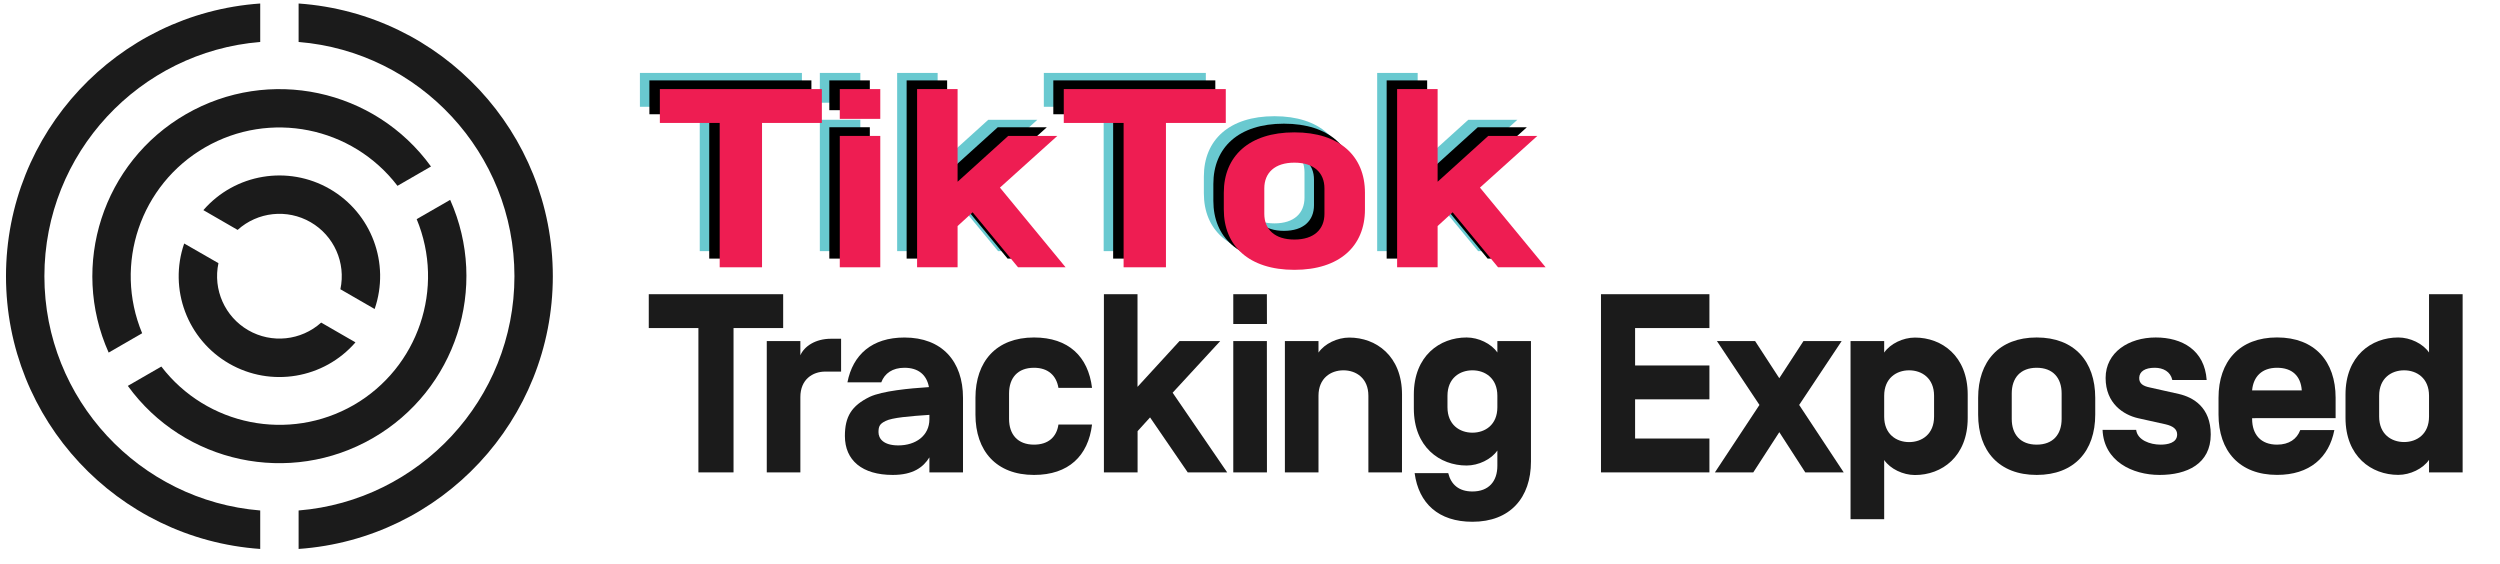
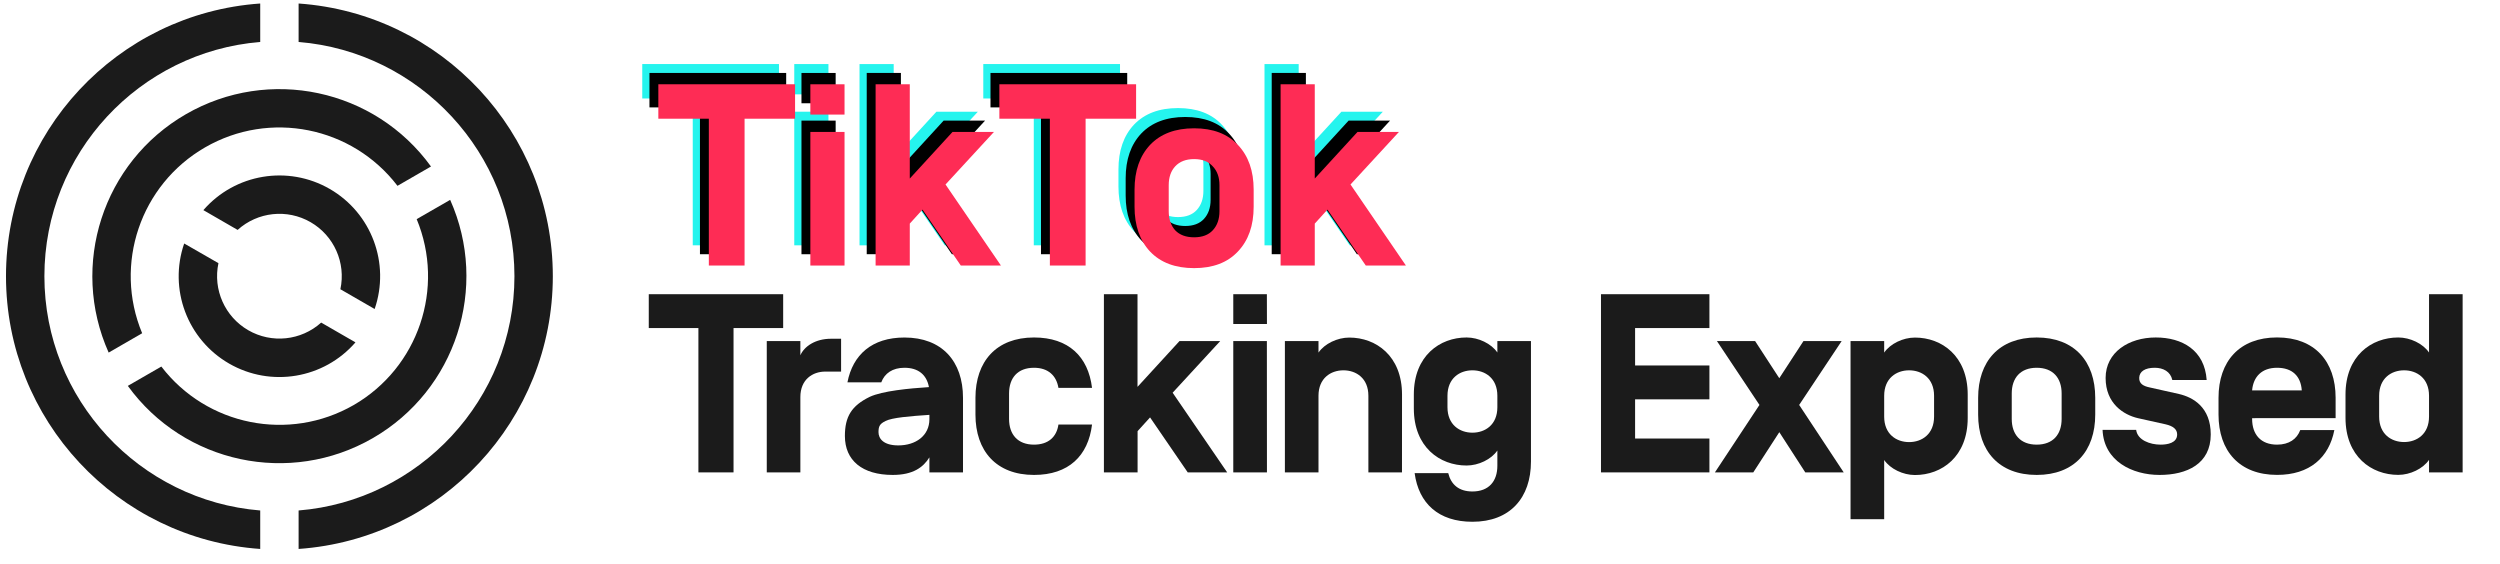
<svg xmlns="http://www.w3.org/2000/svg" xmlns:ns1="http://www.openswatchbook.org/uri/2009/osb" id="Layer_1" data-name="Layer 1" viewBox="0 0 1375 310" version="1.1" width="36.38cm" height="8.202cm">
  <defs id="defs4667">
    <linearGradient id="linearGradient4890" ns1:paint="solid">
      <stop style="stop-color:#69c9d0;stop-opacity:1;" offset="0" id="stop4888" />
    </linearGradient>
    <style id="style4665">.cls-1{fill:#3b5998;}.cls-2{fill:#1b1b1b;}</style>
  </defs>
  <g id="layer4" style="display:inline">
+     <g aria-label="TikTok" transform="matrix(7.629708,0,0,7.629708,-1174.481,-3616.524)" style="font-style:normal;font-variant:normal;font-weight:normal;font-stretch:normal;font-size:18.667px;line-height:1.25;font-family:sans-serif;-inkscape-font-specification:'sans-serif, Normal';font-variant-ligatures:normal;font-variant-caps:normal;font-variant-numeric:normal;font-feature-settings:normal;text-align:start;letter-spacing:0px;word-spacing:0px;writing-mode:lr-tb;text-anchor:start;display:inline;fill:#25f4ee;fill-opacity:1;stroke:none" id="flowRoot858-5">
+       <path d="m 210.089,481.105 h -3.64 v 10.584 h -2.576 v -10.584 h -3.64 v -2.483 h 9.856 z" style="font-style:normal;font-variant:normal;font-weight:bold;font-stretch:normal;font-family:'Simplon Norm';-inkscape-font-specification:'Simplon Norm Bold';fill:#25f4ee;fill-opacity:1" id="path948" />
+       <path d="m 213.655,478.623 v 2.184 h -2.464 v -2.184 z m 0,3.435 v 9.632 h -2.464 v -9.632 z" style="font-style:normal;font-variant:normal;font-weight:bold;font-stretch:normal;font-family:'Simplon Norm';-inkscape-font-specification:'Simplon Norm Bold';fill:#25f4ee;fill-opacity:1" id="path950" />
+       <path d="m 218.359,478.623 v 6.795 l 3.08,-3.36 h 2.987 l -3.491,3.789 3.995,5.843 h -2.893 l -2.763,-4.032 -0.915,1.008 v 3.024 h -2.464 v -13.067 z" style="font-style:normal;font-variant:normal;font-weight:bold;font-stretch:normal;font-family:'Simplon Norm';-inkscape-font-specification:'Simplon Norm Bold';fill:#25f4ee;fill-opacity:1" id="path952" />
+       <path d="m 234.673,481.105 h -3.64 v 10.584 h -2.576 v -10.584 h -3.64 v -2.483 h 9.856 z" style="font-style:normal;font-variant:normal;font-weight:bold;font-stretch:normal;font-family:'Simplon Norm';-inkscape-font-specification:'Simplon Norm Bold';fill:#25f4ee;fill-opacity:1" id="path954" />
+       <path d="m 234.561,487.452 v -1.232 q 0,-2.035 1.12,-3.229 1.139,-1.195 3.173,-1.195 2.035,0 3.155,1.195 1.139,1.195 1.139,3.229 v 1.232 q 0,2.035 -1.139,3.229 -1.12,1.195 -3.155,1.195 -2.035,0 -3.173,-1.195 -1.12,-1.195 -1.12,-3.229 z m 6.123,0.317 v -1.867 q 0,-0.859 -0.485,-1.363 -0.467,-0.523 -1.344,-0.523 -0.877,0 -1.363,0.523 -0.467,0.504 -0.467,1.363 v 1.867 q 0,0.859 0.467,1.381 0.485,0.504 1.363,0.504 0.877,0 1.344,-0.504 0.485,-0.523 0.485,-1.381 z" style="font-style:normal;font-variant:normal;font-weight:bold;font-stretch:normal;font-family:'Simplon Norm';-inkscape-font-specification:'Simplon Norm Bold';fill:#25f4ee;fill-opacity:1" id="path956" />
+       <path d="m 247.553,478.623 v 6.795 l 3.08,-3.36 h 2.987 l -3.491,3.789 3.995,5.843 h -2.893 l -2.763,-4.032 -0.915,1.008 v 3.024 h -2.464 v -13.067 z" style="font-style:normal;font-variant:normal;font-weight:bold;font-stretch:normal;font-family:'Simplon Norm';-inkscape-font-specification:'Simplon Norm Bold';fill:#25f4ee;fill-opacity:1" id="path958" />
+     </g>
    <path class="cls-2" d="m 403.441,180.434 v 79.38 h -19.32 v -79.38 h -27.3 v -18.62 h 73.92 v 18.62 z" id="path15009" style="fill:#1b1b1b" />
    <path class="cls-2" d="m 440.201,259.814 h -18.48 v -72.24 h 18.48 v 7.84 c 2.1,-4.9 8.26,-9.1 16.8,-9.1 h 5.6 v 18.06 h -8.68 c -7,0 -13.72,4.34 -13.72,14 z" id="path15011" style="fill:#1b1b1b" />
    <path class="cls-2" d="m 510.891,212.774 c -1.26,-6.58 -5.74,-10.5 -13.44,-10.5 -6.58,0 -10.92,3.08 -12.74,8 h -18.62 c 2.94,-15.12 13.44,-24.64 31.36,-24.64 20.72,0 32.2,13.16 32.2,33.18 v 41 h -18.48 v -8.26 c -3.36,5.46 -9,9.66 -20.16,9.66 -16.8,0 -26.32,-8 -26.32,-21.42 0,-10.64 3.64,-16.66 13.72,-21.56 7,-3.22 21.56,-4.62 32.48,-5.32 z m -27.72,24.92 c 0,3.5 2.66,7.28 10.92,7.28 9.52,0 17.08,-5.32 17.08,-14.42 v -2.38 c -10.64,0.7 -20.58,1.54 -24.08,3.36 -3.22,1.54 -3.92,2.94 -3.92,6.16 z" id="path15013" style="fill:#1b1b1b" />
    <path class="cls-2" d="m 600.621,233.494 c -2.1,17.22 -12.88,27.72 -31.92,27.72 -20.72,0 -32.2,-13.16 -32.2,-33.18 v -9.24 c 0,-20 11.48,-33.18 32.2,-33.18 19,0 29.82,10.5 31.92,27.72 h -18.48 c -1.12,-6.72 -5.6,-11.06 -13.44,-11.06 -9,0 -13.72,5.6 -13.72,14.14 v 14 c 0,8.54 4.76,14.14 13.72,14.14 7.84,0 12.46,-4.2 13.44,-11.06 z" id="path15015" style="fill:#1b1b1b" />
    <path class="cls-2" d="m 625.631,212.774 23.1,-25.2 h 22.4 l -26.18,28.42 30,43.82 h -21.7 l -20.72,-30.24 -6.86,7.56 v 22.68 h -18.52 v -98 h 18.48 z" id="path15017" style="fill:#1b1b1b" />
    <path class="cls-2" d="m 696.821,178.194 h -18.52 v -16.38 h 18.48 z m 0,81.62 h -18.52 v -72.24 h 18.48 z" id="path15019" style="fill:#1b1b1b" />
    <path class="cls-2" d="m 771.091,259.814 h -18.48 v -42.14 c 0,-9.66 -6.72,-14 -13.72,-14 -7,0 -13.72,4.34 -13.72,14 v 42.14 h -18.48 v -72.24 h 18.48 v 6.35 c 3.36,-4.9 10.36,-8.26 16.94,-8.26 14.7,0 29,10.08 29,31.36 z" id="path15021" style="fill:#1b1b1b" />
    <path class="cls-2" d="m 796.531,260.234 c 1.54,6.3 5.88,10.08 13.3,10.08 9,0 13.72,-5.6 13.72,-14.14 v -8.4 c -3.36,4.9 -10.36,8.26 -16.94,8.26 -14.7,0 -29,-10.08 -29,-31.36 v -7.7 c 0,-21.28 14.28,-31.36 29,-31.36 6.58,0 13.58,3.36 16.94,8.26 v -6.3 h 18.48 v 66.22 c 0,20 -11.48,33.18 -32.2,33.18 -18.62,0 -29.54,-10.08 -31.78,-26.74 z m -0.42,-36.26 c 0,9.66 6.72,14 13.72,14 7,0 13.72,-4.34 13.72,-14 v -6.3 c 0,-9.66 -6.72,-14 -13.72,-14 -7,0 -13.72,4.34 -13.72,14 z" id="path15023" style="fill:#1b1b1b" />
    <path class="cls-2" d="m 899.301,201.014 h 40.88 v 18.62 h -40.88 v 21.56 h 40.88 v 18.62 h -59.64 v -98 h 59.64 v 18.62 h -40.88 z" id="path15025" style="fill:#1b1b1b" />
    <path class="cls-2" d="m 991.921,187.574 h 21 l -23.38,35.14 24.5,37.1 h -21.14 l -14.28,-22.12 -14.32,22.12 h -21.1 l 24.5,-37.1 -23.4,-35.14 h 21 l 13.3,20.44 z" id="path15027" style="fill:#1b1b1b" />
    <path class="cls-2" d="m 1036.301,285.574 h -18.5 v -98 h 18.5 v 6.35 c 3.36,-4.9 10.36,-8.26 16.94,-8.26 14.7,0 29,10.08 29,31.36 v 12.88 c 0,21.28 -14.28,31.36 -29,31.36 -6.58,0 -13.58,-3.36 -16.94,-8.26 z m 27.44,-67.9 c 0,-9.66 -6.72,-14 -13.72,-14 -7,0 -13.72,4.34 -13.72,14 v 11.48 c 0,9.66 6.72,14 13.72,14 7,0 13.72,-4.34 13.72,-14 z" id="path15029" style="fill:#1b1b1b" />
    <path class="cls-2" d="m 1087.981,218.794 c 0,-20 11.48,-33.18 32.2,-33.18 20.72,0 32.2,13.16 32.2,33.18 v 9.24 c 0,20 -11.48,33.18 -32.2,33.18 -20.72,0 -32.2,-13.16 -32.2,-33.18 z m 45.92,-2.38 c 0,-8.54 -4.77,-14.14 -13.72,-14.14 -8.95,0 -13.72,5.6 -13.72,14.14 v 14 c 0,8.54 4.76,14.14 13.72,14.14 8.96,0 13.72,-5.6 13.72,-14.14 z" id="path15031" style="fill:#1b1b1b" />
    <path class="cls-2" d="m 1156.411,236.434 h 18.48 c 0.7,5.6 7.56,8.12 13.44,8.12 3.64,0 9.1,-0.84 9.1,-5.6 0,-2.8 -2.1,-4.62 -6.44,-5.6 l -15.12,-3.36 c -7.84,-1.82 -17.78,-8 -17.78,-22.12 0,-14.12 12.74,-22.26 27.58,-22.26 14.56,0 26.88,7 28,23.38 h -18.9 c -1,-4.62 -5,-6.72 -9.66,-6.72 -5.46,0 -8.4,2.1 -8.54,5.46 -0.14,3.36 2.38,4.62 5.6,5.32 l 16.24,3.64 c 7.84,1.82 17.5,7.28 17.5,22.26 0,16.24 -13.16,22.26 -28.14,22.26 -14.98,0 -30.66,-7.56 -31.36,-24.78 z" id="path15033" style="fill:#1b1b1b" />
    <path class="cls-2" d="m 1238.671,229.994 v 0.42 c 0,8.54 4.76,14.14 13.72,14.14 6.58,0 10.92,-3.08 12.74,-8 h 18.76 c -2.94,15.12 -13.58,24.64 -31.5,24.64 -20.72,0 -32.2,-13.16 -32.2,-33.18 v -9.24 c 0,-20 11.48,-33.18 32.2,-33.18 20.72,0 32.2,13.16 32.2,33.18 v 11.2 z m 0,-15.4 v 0.14 h 27.3 v -0.14 c -0.56,-7.7 -5.18,-12.32 -13.58,-12.32 -8.4,0 -13.02,4.9 -13.72,12.32 z" id="path15035" style="fill:#1b1b1b" />
    <path class="cls-2" d="m 1335.971,252.924 c -3.36,4.9 -10.36,8.26 -16.94,8.26 -14.7,0 -29,-10.08 -29,-31.36 v -12.85 c 0,-21.28 14.28,-31.36 29,-31.36 6.58,0 13.58,3.36 16.94,8.26 v -32.06 h 18.48 v 98 h -18.48 z m -27.44,-23.8 c 0,9.66 6.72,14 13.72,14 7,0 13.72,-4.34 13.72,-14 v -11.45 c 0,-9.66 -6.72,-14 -13.72,-14 -7,0 -13.72,4.34 -13.72,14 z" id="path15037" style="fill:#1b1b1b" />
    <path class="cls-2" d="M 304.051,151.924 A 150.38,150.38 0 0 0 164.231,1.924 V 23.084 c 66.36,5.39 118.71,61.11 118.71,128.84 0,67.73 -52.35,123.45 -118.71,128.84 v 21.16 a 150.38,150.38 0 0 0 139.82,-150 z" id="path15039" style="fill:#1b1b1b" />
    <path class="cls-2" d="m 24.411,151.924 c 0,-67.73 52.35,-123.45 118.71,-128.84 V 1.924 a 150.37,150.37 0 0 0 0,300 v -21.16 c -66.36,-5.39 -118.71,-61.11 -118.71,-128.84 z" id="path15041" style="fill:#1b1b1b" />
    <path class="cls-2" d="m 102.231,62.824 a 102.9,102.9 0 0 0 -42.47,131.1 l 18.42,-10.64 a 81.76,81.76 0 0 1 140.43,-81.08 l 18.43,-10.63 a 102.9,102.9 0 0 0 -134.81,-28.75 z" id="path15043" style="fill:#1b1b1b" />
    <path class="cls-2" d="m 194.571,222.754 a 81.91,81.91 0 0 1 -105.84,-21.15 l -18.43,10.63 a 102.9,102.9 0 0 0 177.29,-102.31 l -18.42,10.6 a 81.9,81.9 0 0 1 -34.6,102.23 z" id="path15045" style="fill:#1b1b1b" />
    <path class="cls-2" d="m 181.371,103.924 a 55.41,55.41 0 0 0 -69.52,11.65 l 18.84,10.88 a 34.29,34.29 0 0 1 56.52,32.63 l 18.84,10.87 a 55.41,55.41 0 0 0 -24.68,-66.03 z" id="path15047" style="fill:#1b1b1b" />
    <path class="cls-2" d="m 136.531,181.624 a 34.35,34.35 0 0 1 -16.39,-36.88 l -18.84,-10.82 a 55.4,55.4 0 0 0 94.2,54.38 l -18.85,-10.88 a 34.33,34.33 0 0 1 -40.12,4.2 z" id="path15049" style="fill:#1b1b1b" />
-     <g aria-label="TikTok" transform="scale(1.097835,0.9108833)" style="font-style:normal;font-variant:normal;font-weight:bold;font-stretch:normal;font-size:153.72px;line-height:1.25;font-family:'Simplon Norm';-inkscape-font-specification:'Simplon Norm, Bold';font-variant-ligatures:normal;font-variant-caps:normal;font-variant-numeric:normal;font-feature-settings:normal;text-align:start;letter-spacing:0px;word-spacing:0px;writing-mode:lr-tb;text-anchor:start;fill:#69c9d0;fill-opacity:1;stroke:none;stroke-width:3.843" id="text850">
-       <path d="m 401.749,64.478 v -20.445 h -81.164 v 20.445 h 29.975 v 87.159 h 21.213 V 64.478 Z" style="font-style:normal;font-variant:normal;font-weight:bold;font-stretch:normal;font-size:153.72px;font-family:'Simplon Norm';-inkscape-font-specification:'Simplon Norm, Bold';font-variant-ligatures:normal;font-variant-caps:normal;font-variant-numeric:normal;font-feature-settings:normal;text-align:start;writing-mode:lr-tb;text-anchor:start;fill:#69c9d0;fill-opacity:1;stroke-width:3.843" id="path4617" />
-       <path d="m 431.016,44.033 h -20.291 v 17.985 h 20.291 z m 0,28.284 h -20.291 v 79.32 h 20.291 z" style="font-style:normal;font-variant:normal;font-weight:bold;font-stretch:normal;font-size:153.72px;font-family:'Simplon Norm';-inkscape-font-specification:'Simplon Norm, Bold';font-variant-ligatures:normal;font-variant-caps:normal;font-variant-numeric:normal;font-feature-settings:normal;text-align:start;writing-mode:lr-tb;text-anchor:start;fill:#69c9d0;fill-opacity:1;stroke-width:3.843" id="path4619" />
-       <path d="M 469.746,44.033 H 449.455 V 151.637 h 20.291 v -24.903 l 7.532,-8.301 22.751,33.204 h 23.827 l -32.896,-48.114 28.746,-31.205 h -24.595 l -25.364,27.67 z" style="font-style:normal;font-variant:normal;font-weight:bold;font-stretch:normal;font-size:153.72px;font-family:'Simplon Norm';-inkscape-font-specification:'Simplon Norm, Bold';font-variant-ligatures:normal;font-variant-caps:normal;font-variant-numeric:normal;font-feature-settings:normal;text-align:start;writing-mode:lr-tb;text-anchor:start;fill:#69c9d0;fill-opacity:1;stroke-width:3.843" id="path4621" />
-       <path d="m 604.107,64.478 v -20.445 h -81.164 v 20.445 h 29.975 v 87.159 h 21.213 V 64.478 Z" style="font-style:normal;font-variant:normal;font-weight:bold;font-stretch:normal;font-size:153.72px;font-family:'Simplon Norm';-inkscape-font-specification:'Simplon Norm, Bold';font-variant-ligatures:normal;font-variant-caps:normal;font-variant-numeric:normal;font-feature-settings:normal;text-align:start;writing-mode:lr-tb;text-anchor:start;fill:#69c9d0;fill-opacity:1;stroke-width:3.843" id="path4623" />
-       <path d="m 603.117,116.742 c 0,21.982 12.605,36.432 35.356,36.432 22.751,0 35.356,-14.45 35.356,-36.432 v -10.146 c 0,-21.982 -12.605,-36.432 -35.356,-36.432 -22.751,0 -35.356,14.45 -35.356,36.432 z m 50.42,2.613 c 0,9.377 -5.226,15.526 -15.065,15.526 -9.838,0 -15.065,-6.149 -15.065,-15.526 v -15.372 c 0,-9.377 5.226,-15.526 15.065,-15.526 9.838,0 15.065,6.149 15.065,15.526 z" style="font-style:normal;font-variant:normal;font-weight:bold;font-stretch:normal;font-size:153.72px;font-family:'Simplon Norm';-inkscape-font-specification:'Simplon Norm, Bold';font-variant-ligatures:normal;font-variant-caps:normal;font-variant-numeric:normal;font-feature-settings:normal;text-align:start;writing-mode:lr-tb;text-anchor:start;fill:#69c9d0;fill-opacity:1;stroke-width:3.843" id="path4625" />
-       <path d="M 710.234,44.033 H 689.943 V 151.637 h 20.291 v -24.903 l 7.532,-8.301 22.751,33.204 h 23.827 l -32.896,-48.114 28.746,-31.205 h -24.595 l -25.364,27.67 z" style="font-style:normal;font-variant:normal;font-weight:bold;font-stretch:normal;font-size:153.72px;font-family:'Simplon Norm';-inkscape-font-specification:'Simplon Norm, Bold';font-variant-ligatures:normal;font-variant-caps:normal;font-variant-numeric:normal;font-feature-settings:normal;text-align:start;writing-mode:lr-tb;text-anchor:start;fill:#69c9d0;fill-opacity:1;stroke-width:3.843" id="path4627" />
+     <g aria-label="TikTok" transform="matrix(7.629708,0,0,7.629708,-1170.517,-3611.623)" style="font-style:normal;font-variant:normal;font-weight:normal;font-stretch:normal;font-size:18.667px;line-height:1.25;font-family:sans-serif;-inkscape-font-specification:'sans-serif, Normal';font-variant-ligatures:normal;font-variant-caps:normal;font-variant-numeric:normal;font-feature-settings:normal;text-align:start;letter-spacing:0px;word-spacing:0px;writing-mode:lr-tb;text-anchor:start;fill:#000000;fill-opacity:1;stroke:none" id="flowRoot858">
+       <path d="m 210.089,481.105 h -3.64 v 10.584 h -2.576 v -10.584 h -3.64 v -2.483 h 9.856 z" style="font-style:normal;font-variant:normal;font-weight:bold;font-stretch:normal;font-family:'Simplon Norm';-inkscape-font-specification:'Simplon Norm Bold'" id="path935" />
+       <path d="m 213.655,478.623 v 2.184 h -2.464 v -2.184 z m 0,3.435 v 9.632 h -2.464 v -9.632 z" style="font-style:normal;font-variant:normal;font-weight:bold;font-stretch:normal;font-family:'Simplon Norm';-inkscape-font-specification:'Simplon Norm Bold'" id="path937" />
+       <path d="m 218.359,478.623 v 6.795 l 3.08,-3.36 h 2.987 l -3.491,3.789 3.995,5.843 h -2.893 l -2.763,-4.032 -0.915,1.008 v 3.024 h -2.464 v -13.067 z" style="font-style:normal;font-variant:normal;font-weight:bold;font-stretch:normal;font-family:'Simplon Norm';-inkscape-font-specification:'Simplon Norm Bold'" id="path939" />
+       <path d="m 234.673,481.105 h -3.64 v 10.584 h -2.576 v -10.584 h -3.64 v -2.483 h 9.856 z" style="font-style:normal;font-variant:normal;font-weight:bold;font-stretch:normal;font-family:'Simplon Norm';-inkscape-font-specification:'Simplon Norm Bold'" id="path941" />
+       <path d="m 234.561,487.452 v -1.232 q 0,-2.035 1.12,-3.229 1.139,-1.195 3.173,-1.195 2.035,0 3.155,1.195 1.139,1.195 1.139,3.229 v 1.232 q 0,2.035 -1.139,3.229 -1.12,1.195 -3.155,1.195 -2.035,0 -3.173,-1.195 -1.12,-1.195 -1.12,-3.229 z m 6.123,0.317 v -1.867 q 0,-0.859 -0.485,-1.363 -0.467,-0.523 -1.344,-0.523 -0.877,0 -1.363,0.523 -0.467,0.504 -0.467,1.363 v 1.867 q 0,0.859 0.467,1.381 0.485,0.504 1.363,0.504 0.877,0 1.344,-0.504 0.485,-0.523 0.485,-1.381 z" style="font-style:normal;font-variant:normal;font-weight:bold;font-stretch:normal;font-family:'Simplon Norm';-inkscape-font-specification:'Simplon Norm Bold'" id="path943" />
+       <path d="m 247.553,478.623 v 6.795 l 3.08,-3.36 h 2.987 l -3.491,3.789 3.995,5.843 h -2.893 l -2.763,-4.032 -0.915,1.008 v 3.024 h -2.464 v -13.067 z" style="font-style:normal;font-variant:normal;font-weight:bold;font-stretch:normal;font-family:'Simplon Norm';-inkscape-font-specification:'Simplon Norm Bold'" id="path945" />
    </g>
-     <g aria-label="TikTok" transform="scale(1.097835,0.9108833)" style="font-style:normal;font-variant:normal;font-weight:bold;font-stretch:normal;font-size:153.72px;line-height:1.25;font-family:'Simplon Norm';-inkscape-font-specification:'Simplon Norm, Bold';font-variant-ligatures:normal;font-variant-caps:normal;font-variant-numeric:normal;font-feature-settings:normal;text-align:start;letter-spacing:0px;word-spacing:0px;writing-mode:lr-tb;text-anchor:start;display:inline;fill:#000000;fill-opacity:1;stroke:none;stroke-width:3.843" id="text850-5">
-       <path d="M 406.503,68.987 V 48.542 H 325.339 v 20.445 h 29.975 v 87.159 h 21.213 V 68.987 Z" style="font-style:normal;font-variant:normal;font-weight:bold;font-stretch:normal;font-size:153.72px;font-family:'Simplon Norm';-inkscape-font-specification:'Simplon Norm, Bold';font-variant-ligatures:normal;font-variant-caps:normal;font-variant-numeric:normal;font-feature-settings:normal;text-align:start;writing-mode:lr-tb;text-anchor:start;fill:#000000;fill-opacity:1;stroke-width:3.843" id="path4604" />
-       <path d="m 435.77,48.542 h -20.291 v 17.985 h 20.291 z m 0,28.284 h -20.291 v 79.32 h 20.291 z" style="font-style:normal;font-variant:normal;font-weight:bold;font-stretch:normal;font-size:153.72px;font-family:'Simplon Norm';-inkscape-font-specification:'Simplon Norm, Bold';font-variant-ligatures:normal;font-variant-caps:normal;font-variant-numeric:normal;font-feature-settings:normal;text-align:start;writing-mode:lr-tb;text-anchor:start;fill:#000000;fill-opacity:1;stroke-width:3.843" id="path4606" />
-       <path d="M 474.5,48.542 H 454.209 V 156.146 h 20.291 v -24.903 l 7.532,-8.301 22.751,33.204 h 23.827 l -32.896,-48.114 28.746,-31.205 h -24.595 l -25.364,27.67 z" style="font-style:normal;font-variant:normal;font-weight:bold;font-stretch:normal;font-size:153.72px;font-family:'Simplon Norm';-inkscape-font-specification:'Simplon Norm, Bold';font-variant-ligatures:normal;font-variant-caps:normal;font-variant-numeric:normal;font-feature-settings:normal;text-align:start;writing-mode:lr-tb;text-anchor:start;fill:#000000;fill-opacity:1;stroke-width:3.843" id="path4608" />
-       <path d="m 608.861,68.987 v -20.445 h -81.164 v 20.445 h 29.975 v 87.159 h 21.213 V 68.987 Z" style="font-style:normal;font-variant:normal;font-weight:bold;font-stretch:normal;font-size:153.72px;font-family:'Simplon Norm';-inkscape-font-specification:'Simplon Norm, Bold';font-variant-ligatures:normal;font-variant-caps:normal;font-variant-numeric:normal;font-feature-settings:normal;text-align:start;writing-mode:lr-tb;text-anchor:start;fill:#000000;fill-opacity:1;stroke-width:3.843" id="path4610" />
-       <path d="m 607.872,121.252 c 0,21.982 12.605,36.432 35.356,36.432 22.751,0 35.356,-14.45 35.356,-36.432 v -10.146 c 0,-21.982 -12.605,-36.432 -35.356,-36.432 -22.751,0 -35.356,14.45 -35.356,36.432 z m 50.42,2.613 c 0,9.377 -5.226,15.526 -15.065,15.526 -9.838,0 -15.065,-6.149 -15.065,-15.526 v -15.372 c 0,-9.377 5.226,-15.526 15.065,-15.526 9.838,0 15.065,6.149 15.065,15.526 z" style="font-style:normal;font-variant:normal;font-weight:bold;font-stretch:normal;font-size:153.72px;font-family:'Simplon Norm';-inkscape-font-specification:'Simplon Norm, Bold';font-variant-ligatures:normal;font-variant-caps:normal;font-variant-numeric:normal;font-feature-settings:normal;text-align:start;writing-mode:lr-tb;text-anchor:start;fill:#000000;fill-opacity:1;stroke-width:3.843" id="path4612" />
-       <path d="M 714.988,48.542 H 694.697 V 156.146 h 20.291 v -24.903 l 7.532,-8.301 22.751,33.204 h 23.827 l -32.896,-48.114 28.746,-31.205 h -24.595 l -25.364,27.67 z" style="font-style:normal;font-variant:normal;font-weight:bold;font-stretch:normal;font-size:153.72px;font-family:'Simplon Norm';-inkscape-font-specification:'Simplon Norm, Bold';font-variant-ligatures:normal;font-variant-caps:normal;font-variant-numeric:normal;font-feature-settings:normal;text-align:start;writing-mode:lr-tb;text-anchor:start;fill:#000000;fill-opacity:1;stroke-width:3.843" id="path4614" />
-     </g>
-     <g aria-label="TikTok" transform="scale(1.097835,0.9108833)" style="font-style:normal;font-variant:normal;font-weight:bold;font-stretch:normal;font-size:153.72px;line-height:1.25;font-family:'Simplon Norm';-inkscape-font-specification:'Simplon Norm, Bold';font-variant-ligatures:normal;font-variant-caps:normal;font-variant-numeric:normal;font-feature-settings:normal;text-align:start;letter-spacing:0px;word-spacing:0px;writing-mode:lr-tb;text-anchor:start;display:inline;fill:#ee1d52;fill-opacity:1;stroke:none;stroke-width:3.843" id="text850-5-6">
-       <path d="m 411.741,74.234 v -20.445 h -81.164 v 20.445 h 29.975 V 161.393 h 21.213 V 74.234 Z" style="font-style:normal;font-variant:normal;font-weight:bold;font-stretch:normal;font-size:153.72px;font-family:'Simplon Norm';-inkscape-font-specification:'Simplon Norm, Bold';font-variant-ligatures:normal;font-variant-caps:normal;font-variant-numeric:normal;font-feature-settings:normal;text-align:start;writing-mode:lr-tb;text-anchor:start;fill:#ee1d52;fill-opacity:1;stroke-width:3.843" id="path4591" />
-       <path d="m 441.008,53.789 h -20.291 v 17.985 h 20.291 z m 0,28.284 H 420.717 V 161.393 h 20.291 z" style="font-style:normal;font-variant:normal;font-weight:bold;font-stretch:normal;font-size:153.72px;font-family:'Simplon Norm';-inkscape-font-specification:'Simplon Norm, Bold';font-variant-ligatures:normal;font-variant-caps:normal;font-variant-numeric:normal;font-feature-settings:normal;text-align:start;writing-mode:lr-tb;text-anchor:start;fill:#ee1d52;fill-opacity:1;stroke-width:3.843" id="path4593" />
-       <path d="M 479.738,53.789 H 459.447 V 161.393 h 20.291 v -24.903 l 7.532,-8.301 22.751,33.204 h 23.827 L 500.951,113.279 529.697,82.074 h -24.595 l -25.364,27.67 z" style="font-style:normal;font-variant:normal;font-weight:bold;font-stretch:normal;font-size:153.72px;font-family:'Simplon Norm';-inkscape-font-specification:'Simplon Norm, Bold';font-variant-ligatures:normal;font-variant-caps:normal;font-variant-numeric:normal;font-feature-settings:normal;text-align:start;writing-mode:lr-tb;text-anchor:start;fill:#ee1d52;fill-opacity:1;stroke-width:3.843" id="path4595" />
-       <path d="m 614.099,74.234 v -20.445 h -81.164 v 20.445 h 29.975 V 161.393 h 21.213 V 74.234 Z" style="font-style:normal;font-variant:normal;font-weight:bold;font-stretch:normal;font-size:153.72px;font-family:'Simplon Norm';-inkscape-font-specification:'Simplon Norm, Bold';font-variant-ligatures:normal;font-variant-caps:normal;font-variant-numeric:normal;font-feature-settings:normal;text-align:start;writing-mode:lr-tb;text-anchor:start;fill:#ee1d52;fill-opacity:1;stroke-width:3.843" id="path4597" />
-       <path d="m 613.109,126.499 c 0,21.982 12.605,36.432 35.356,36.432 22.751,0 35.356,-14.45 35.356,-36.432 v -10.146 c 0,-21.982 -12.605,-36.432 -35.356,-36.432 -22.751,0 -35.356,14.45 -35.356,36.432 z m 50.42,2.613 c 0,9.377 -5.226,15.526 -15.065,15.526 -9.838,0 -15.065,-6.149 -15.065,-15.526 v -15.372 c 0,-9.377 5.226,-15.526 15.065,-15.526 9.838,0 15.065,6.149 15.065,15.526 z" style="font-style:normal;font-variant:normal;font-weight:bold;font-stretch:normal;font-size:153.72px;font-family:'Simplon Norm';-inkscape-font-specification:'Simplon Norm, Bold';font-variant-ligatures:normal;font-variant-caps:normal;font-variant-numeric:normal;font-feature-settings:normal;text-align:start;writing-mode:lr-tb;text-anchor:start;fill:#ee1d52;fill-opacity:1;stroke-width:3.843" id="path4599" />
-       <path d="M 720.226,53.789 H 699.935 V 161.393 h 20.291 v -24.903 l 7.532,-8.301 22.751,33.204 h 23.827 L 741.439,113.279 770.185,82.074 h -24.595 l -25.364,27.67 z" style="font-style:normal;font-variant:normal;font-weight:bold;font-stretch:normal;font-size:153.72px;font-family:'Simplon Norm';-inkscape-font-specification:'Simplon Norm, Bold';font-variant-ligatures:normal;font-variant-caps:normal;font-variant-numeric:normal;font-feature-settings:normal;text-align:start;writing-mode:lr-tb;text-anchor:start;fill:#ee1d52;fill-opacity:1;stroke-width:3.843" id="path4601" />
+     <g aria-label="TikTok" transform="matrix(7.629708,0,0,7.629708,-1165.634,-3605.399)" style="font-style:normal;font-variant:normal;font-weight:normal;font-stretch:normal;font-size:18.667px;line-height:1.25;font-family:sans-serif;-inkscape-font-specification:'sans-serif, Normal';font-variant-ligatures:normal;font-variant-caps:normal;font-variant-numeric:normal;font-feature-settings:normal;text-align:start;letter-spacing:0px;word-spacing:0px;writing-mode:lr-tb;text-anchor:start;display:inline;fill:#fe2c55;fill-opacity:1;stroke:none" id="flowRoot858-4">
+       <path d="m 210.089,481.105 h -3.64 v 10.584 h -2.576 v -10.584 h -3.64 v -2.483 h 9.856 z" style="font-style:normal;font-variant:normal;font-weight:bold;font-stretch:normal;font-family:'Simplon Norm';-inkscape-font-specification:'Simplon Norm Bold';fill:#fe2c55;fill-opacity:1" id="path922" />
+       <path d="m 213.655,478.623 v 2.184 h -2.464 v -2.184 z m 0,3.435 v 9.632 h -2.464 v -9.632 z" style="font-style:normal;font-variant:normal;font-weight:bold;font-stretch:normal;font-family:'Simplon Norm';-inkscape-font-specification:'Simplon Norm Bold';fill:#fe2c55;fill-opacity:1" id="path924" />
+       <path d="m 218.359,478.623 v 6.795 l 3.08,-3.36 h 2.987 l -3.491,3.789 3.995,5.843 h -2.893 l -2.763,-4.032 -0.915,1.008 v 3.024 h -2.464 v -13.067 z" style="font-style:normal;font-variant:normal;font-weight:bold;font-stretch:normal;font-family:'Simplon Norm';-inkscape-font-specification:'Simplon Norm Bold';fill:#fe2c55;fill-opacity:1" id="path926" />
+       <path d="m 234.673,481.105 h -3.64 v 10.584 h -2.576 v -10.584 h -3.64 v -2.483 h 9.856 z" style="font-style:normal;font-variant:normal;font-weight:bold;font-stretch:normal;font-family:'Simplon Norm';-inkscape-font-specification:'Simplon Norm Bold';fill:#fe2c55;fill-opacity:1" id="path928" />
+       <path d="m 234.561,487.452 v -1.232 q 0,-2.035 1.12,-3.229 1.139,-1.195 3.173,-1.195 2.035,0 3.155,1.195 1.139,1.195 1.139,3.229 v 1.232 q 0,2.035 -1.139,3.229 -1.12,1.195 -3.155,1.195 -2.035,0 -3.173,-1.195 -1.12,-1.195 -1.12,-3.229 z m 6.123,0.317 v -1.867 q 0,-0.859 -0.485,-1.363 -0.467,-0.523 -1.344,-0.523 -0.877,0 -1.363,0.523 -0.467,0.504 -0.467,1.363 v 1.867 q 0,0.859 0.467,1.381 0.485,0.504 1.363,0.504 0.877,0 1.344,-0.504 0.485,-0.523 0.485,-1.381 z" style="font-style:normal;font-variant:normal;font-weight:bold;font-stretch:normal;font-family:'Simplon Norm';-inkscape-font-specification:'Simplon Norm Bold';fill:#fe2c55;fill-opacity:1" id="path930" />
+       <path d="m 247.553,478.623 v 6.795 l 3.08,-3.36 h 2.987 l -3.491,3.789 3.995,5.843 h -2.893 l -2.763,-4.032 -0.915,1.008 v 3.024 h -2.464 v -13.067 z" style="font-style:normal;font-variant:normal;font-weight:bold;font-stretch:normal;font-family:'Simplon Norm';-inkscape-font-specification:'Simplon Norm Bold';fill:#fe2c55;fill-opacity:1" id="path932" />
    </g>
  </g>
</svg>
